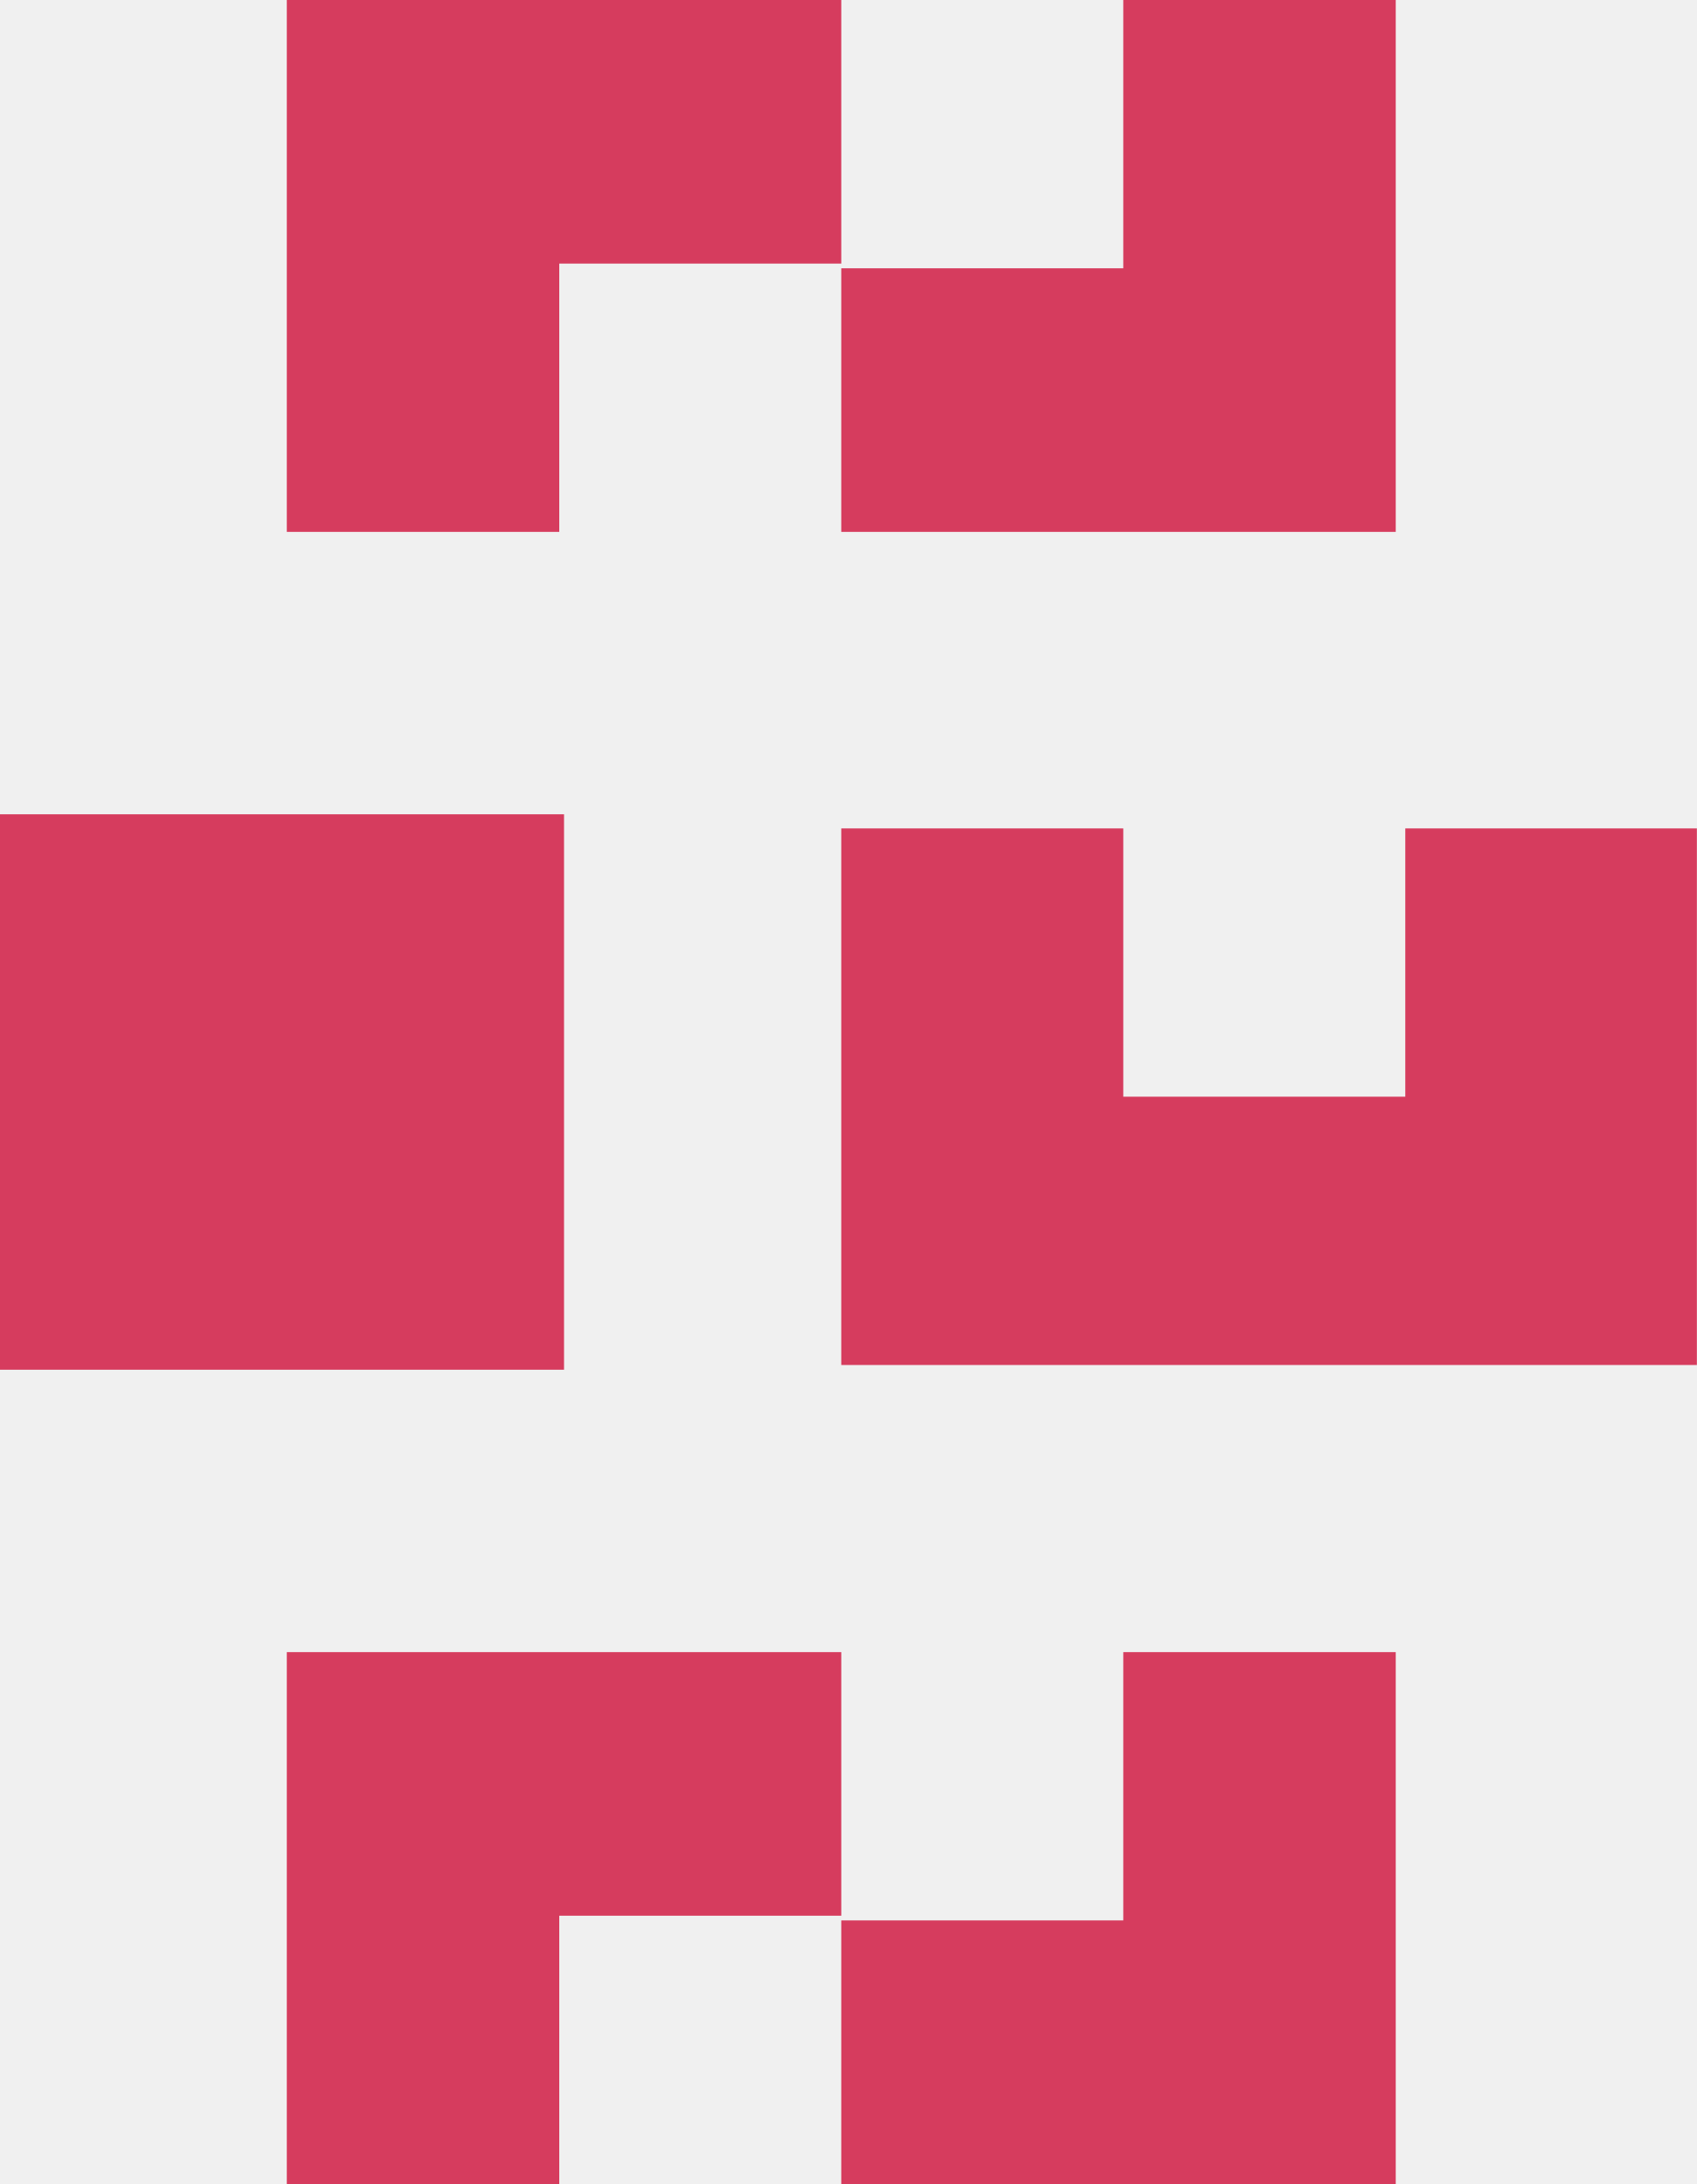
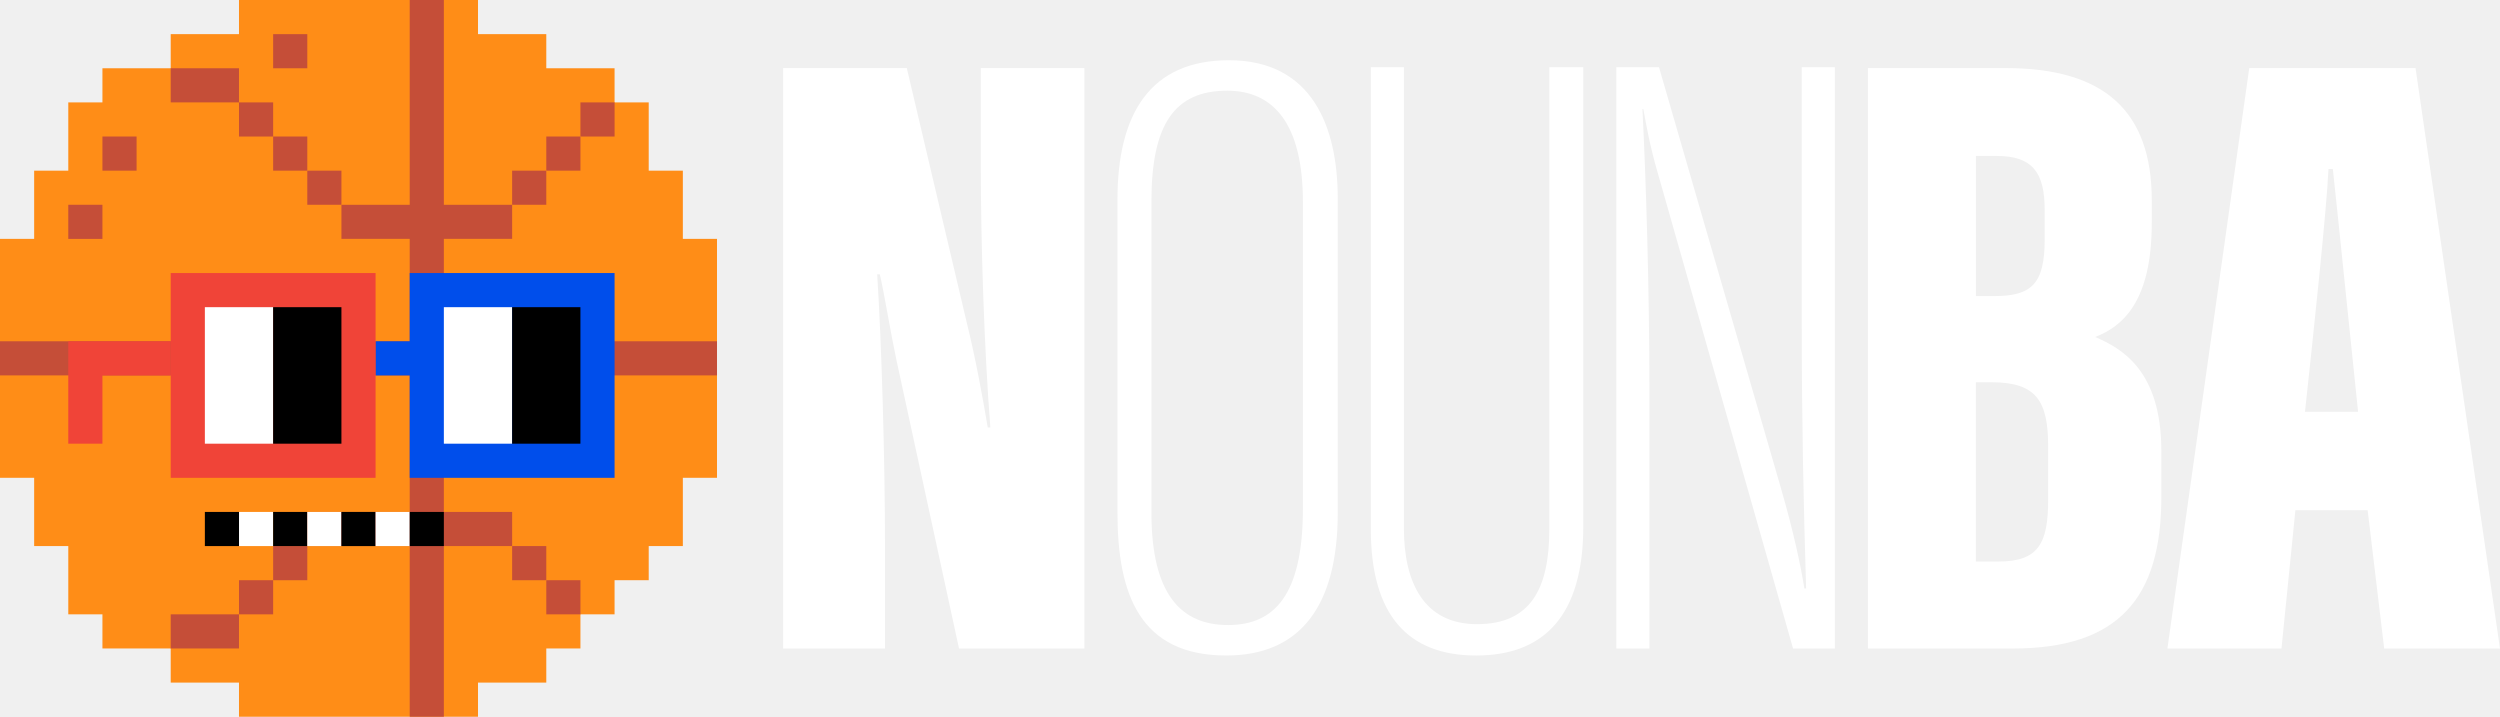
- <svg xmlns="http://www.w3.org/2000/svg" width="167" height="215" viewBox="0 0 167 215" fill="none">
-   <path d="M28.226 52.36V0H82.795V25.948H55.04V52.36H28.226Z" fill="#D63C5E" />
-   <path d="M28.226 215V162.64H82.795V188.588H55.04V215H28.226Z" fill="#D63C5E" />
-   <path d="M137.363 -0L137.363 52.36L82.794 52.36L82.794 26.412L110.549 26.412L110.549 -0L137.363 -0Z" fill="#D63C5E" />
-   <path d="M137.363 162.64L137.363 215L82.794 215L82.794 189.052L110.549 189.052L110.549 162.64L137.363 162.64Z" fill="#D63C5E" />
-   <path d="M110.549 81.552H82.794V134.375H167V81.552H138.304V107.963H110.549V81.552Z" fill="#D63C5E" />
-   <rect y="80.162" width="55.51" height="54.677" fill="#D63C5E" />
+ <svg xmlns="http://www.w3.org/2000/svg" width="293" height="84" viewBox="0 0 293 84" fill="none">
+   <g clip-path="url(#clip0_242_1402)">
+     <path d="M91.787 76.009V7.977H106.275L113.315 37.862C114.335 41.942 115.254 47.041 115.764 50.101H116.07C115.356 41.023 114.948 28.682 114.948 19.093V7.977H127.09V76.009H112.398L105.052 42.146C104.338 38.781 103.622 34.293 103.113 32.151H102.807C103.317 40.106 103.724 53.671 103.724 64.382V76.009H91.787Z" fill="white" />
+     <path d="M156.784 23.277V60.097C156.784 71.011 152.396 76.824 143.723 76.824C133.622 76.824 130.968 69.684 130.968 60.097V23.379C130.968 13.282 134.846 7.06 144.029 7.06C153.824 7.06 156.784 14.913 156.784 23.277ZM134.948 23.583V60.097C134.948 69.786 138.52 73.255 143.927 73.255C149.334 73.255 152.702 69.786 152.702 59.588V23.685C152.702 14.607 149.336 10.629 143.825 10.629C137.702 10.629 134.948 14.505 134.948 23.583Z" fill="white" />
+     <path d="M164.538 7.875V61.934C164.538 68.258 166.885 73.153 173.109 73.153C179.334 73.153 181.579 69.073 181.579 62.035V7.875H185.559V61.73C185.559 72.134 180.967 76.826 173.008 76.826C165.048 76.826 160.662 72.134 160.662 62.038V7.875H164.54H164.538Z" fill="white" />
+     <path d="M189.435 76.009V7.875H194.434L208.617 56.834C210.25 62.443 211.065 66.421 211.473 68.971H211.677C211.371 58.976 211.167 49.387 211.167 38.373V7.875H215.045V76.009H210.148L194.332 20.422C193.313 16.953 192.903 14.403 192.597 12.773H192.495C192.903 20.933 193.311 33.58 193.311 45.922V76.011H189.433L189.435 76.009Z" fill="white" />
+     <path d="M218.923 7.977H235.045C246.575 7.977 252.188 12.975 252.188 23.481V26.133C252.188 35.414 248.718 38.27 245.555 39.494C248.616 40.821 253.309 43.371 253.309 52.856V58.261C253.309 70.092 248.31 76.009 235.86 76.009H218.923V7.977ZM233.718 34.701C238.105 34.701 239.636 33.272 239.636 28.071V24.602C239.636 20.216 238.207 18.278 234.025 18.278H231.577V34.699H233.72L233.718 34.701ZM231.575 65.81H234.227C238.921 65.81 240.044 63.668 240.044 58.569V52.347C240.044 47.044 238.717 44.8 233.412 44.8H231.575V65.81Z" fill="white" />
+     <path d="M269.021 59.792L267.388 76.009H254.021L263.612 7.977H283.101L292.998 76.009H279.427L277.488 59.792H269.019H269.021ZM276.367 48.266C275.449 39.596 274.122 26.336 273.409 19.808H272.899C272.695 24.5 271.062 39.8 270.144 48.266H276.369H276.367Z" fill="white" />
+     <path d="M80.03 27.999V24.001V20H76.03V15.999V12H72.028V8H64.025V4.001H56.022V0H28.01V4.001H20.008V8H12.005V12H8.003V15.999V20H4.002V24.001V27.999H0V32V36.001V40V44V47.999V52V56.001H4.002V59.999V64H8.003V68.001V72H12.005V76.001H20.008V79.999H28.01V84H56.022V79.999H64.025V76.001H68.027V72H72.028V68.001H76.03V64H80.03V59.999V56.001H84.033V52V47.999V44V40V36.001V32V27.999H80.03Z" fill="#FF8D17" />
+     <path d="M84.033 44V40H52.02V27.999H60.023V24.001H52.02V0H48.018V24.001H40.015V27.999H48.018V40H0V44H48.018V59.999H40.015H36.015V64H40.015H48.018V84H52.02V64H60.023V59.999H52.02V44H84.033Z" fill="#C54E38" />
+     <path d="M12.005 24H8.003V28.001H12.005V24Z" fill="#C54E38" />
+     <path d="M16.007 15.999H12.005V20H16.007V15.999Z" fill="#C54E38" />
+     <path d="M36.015 4.001H32.013V8.002H36.015V4.001Z" fill="#C54E38" />
+     <path d="M64.025 64H60.023V68.001H64.025V64Z" fill="#C54E38" />
+     <path d="M32.013 68.001H28.01V72.002H32.013V68.001Z" fill="#C54E38" />
+     <path d="M36.015 64H32.013V68.001H36.015V64Z" fill="#C54E38" />
+     <path d="M28.01 72H20.008V76.001H28.01V72Z" fill="#C54E38" />
+     <path d="M68.028 68.001H64.025V72.002H68.028V68.001Z" fill="#C54E38" />
+     <path d="M36.015 15.999H32.013V20H36.015V15.999Z" fill="#C54E38" />
+     <path d="M40.017 20H36.015V24H40.017V20Z" fill="#C54E38" />
+     <path d="M64.025 20H60.023V24H64.025V20Z" fill="#C54E38" />
+     <path d="M32.013 12H28.01V16.001H32.013V12Z" fill="#C54E38" />
+     <path d="M68.028 15.999H64.025V20H68.028V15.999Z" fill="#C54E38" />
+     <path d="M28.01 8H20.008V12H28.01V8Z" fill="#C54E38" />
+     <path d="M72.03 12H68.027V16.001H72.03V12Z" fill="#C54E38" />
+     <path d="M32.013 59.999H28.01V64H32.013V59.999Z" fill="white" />
+     <path d="M36.015 59.999H32.013V64H36.015V59.999Z" fill="black" />
+     <path d="M28.012 59.999H24.01V64H28.012V59.999Z" fill="black" />
+     <path d="M40.017 59.999H36.015V64H40.017V59.999Z" fill="white" />
+     <path d="M44.017 59.999H40.015V64H44.017V59.999Z" fill="black" />
+     <path d="M48.02 59.999H44.018V64H48.02V59.999Z" fill="white" />
+     <path d="M52.02 59.999H48.018V64H52.02V59.999Z" fill="black" />
+     <path d="M72.028 32H48.018V56.001H72.028V32Z" fill="#004EEB" />
+     <path d="M60.023 36.001H52.02V52H60.023V36.001Z" fill="white" />
+     <path d="M68.025 36.001H60.023V52H68.025V36.001Z" fill="black" />
+     <path d="M49.231 39.999H44.018V44H49.231V39.999Z" fill="#004EEB" />
+     <path d="M44.017 32H20.008V56.001H44.017V32Z" fill="#F04438" />
+     <path d="M32.013 36.001H24.01V52H32.013V36.001Z" fill="white" />
+     <path d="M40.015 36.001H32.013V52H40.015V36.001Z" fill="black" />
+     <path d="M8.003 39.999V44V47.999V52H12.005V47.999V44H20.008V39.999H8.003Z" fill="#F04438" />
+   </g>
+   <defs>
+     <clipPath id="clip0_242_1402">
+       <rect width="293" height="84" fill="white" />
+     </clipPath>
+   </defs>
</svg>
